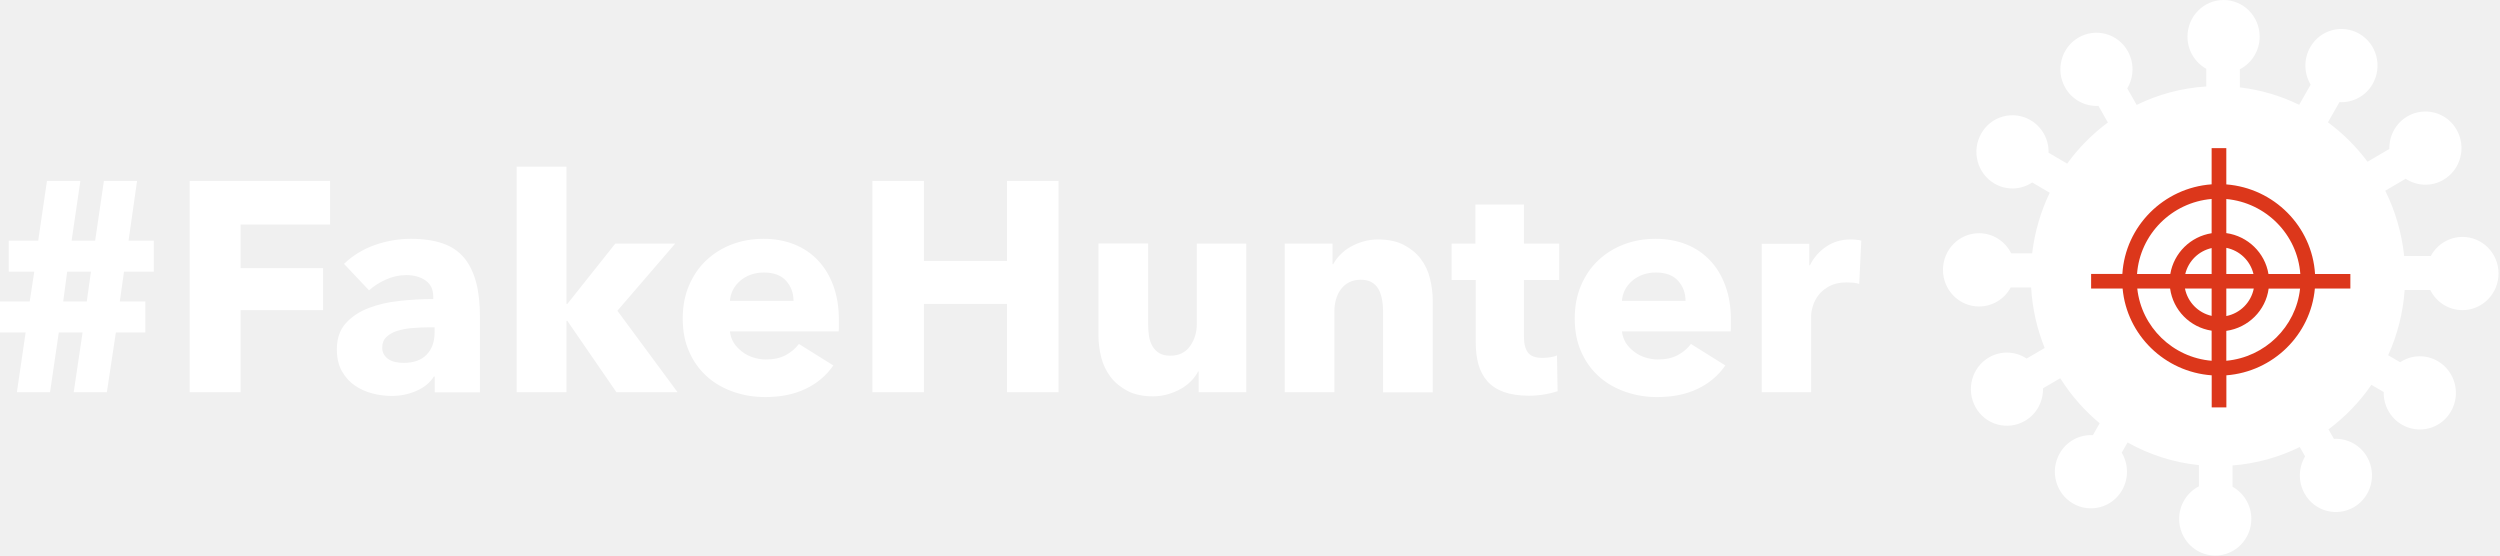
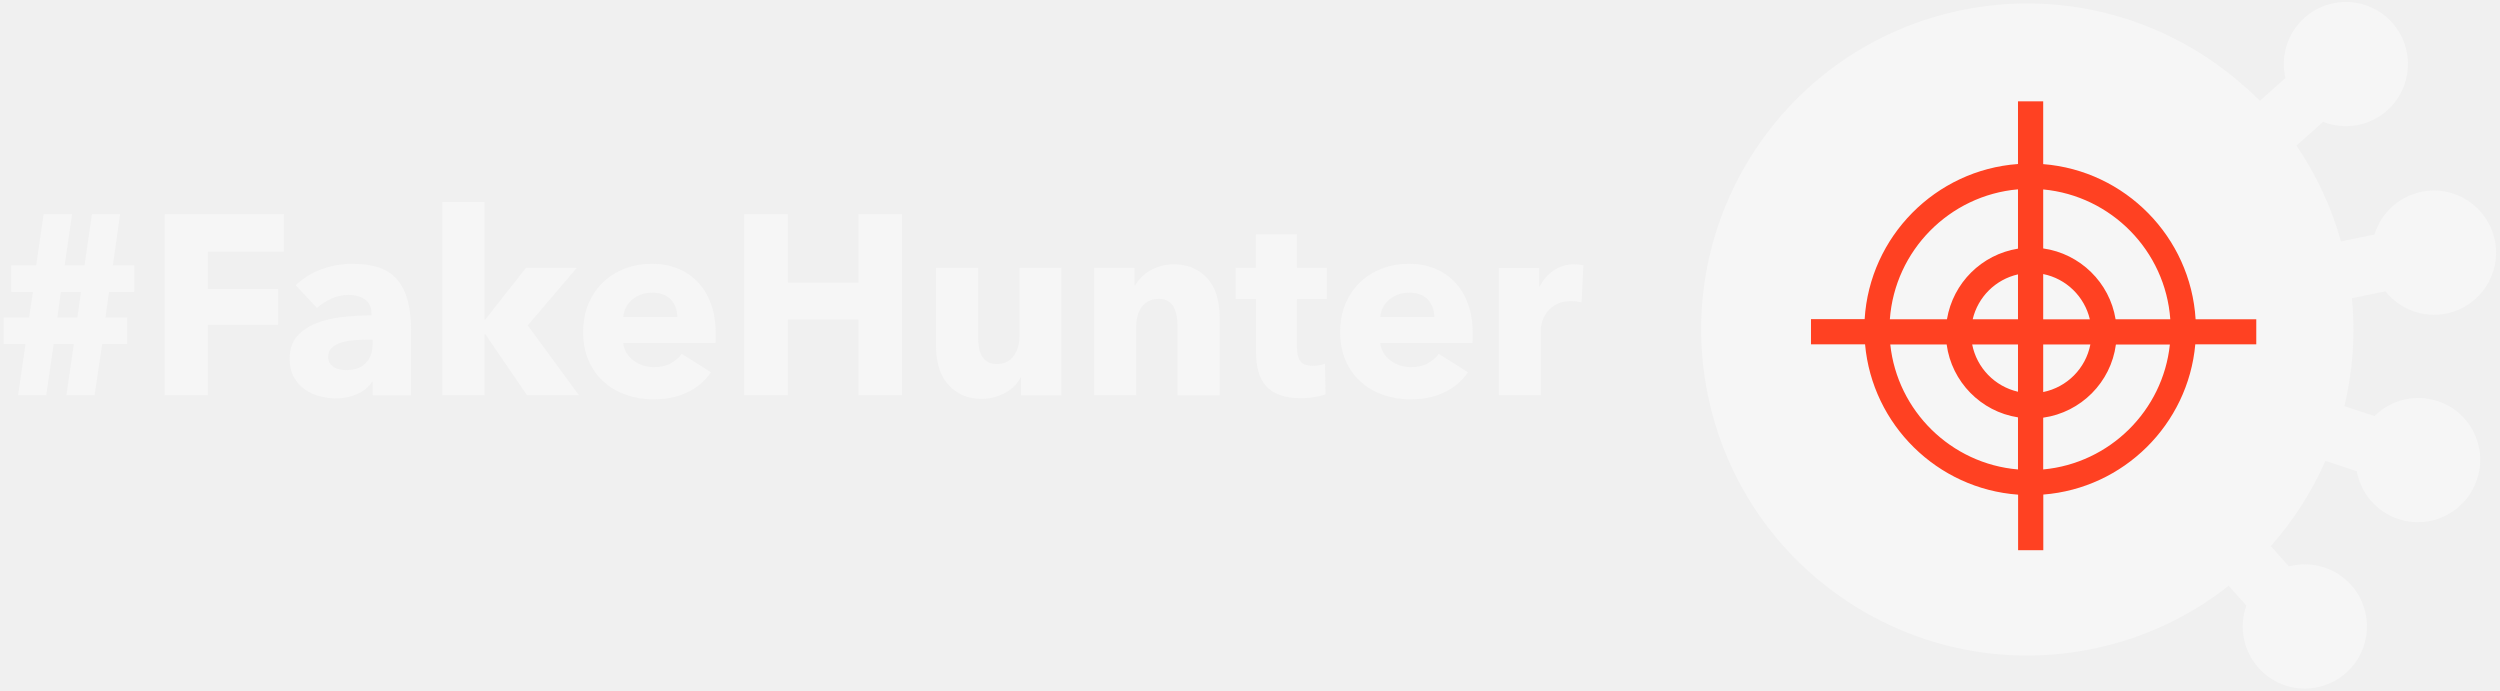
- <svg xmlns="http://www.w3.org/2000/svg" version="1.1" x="0px" y="0px" width="225px" height="50px" viewBox="0 0 225 50" style="enable-background:new 0 0 225.8 50;" xml:space="preserve">
-   <path fill="#FFFFFF" d="M12.335 16.286H9.351l-.787 5.373H6.445l.788-5.373H4.226l-.787 5.373H.788v2.792h2.296l-.41 2.68H0v2.792h2.307l-.787 5.374h2.984l.787-5.374h2.141l-.798 5.374h2.984l.81-5.374h2.65v-2.791h-2.295l.377-2.681h2.684v-2.792H11.57l.765-5.373zM7.81 27.132H5.69l.356-2.681h2.14l-.376 2.68zM17.072 35.297h4.582v-7.385h7.421v-3.78h-7.421v-3.923h8.053v-3.923H17.072v19.01zM41.766 23.198c-.488-.583-1.12-1.011-1.908-1.286-.788-.275-1.753-.418-2.885-.418a9.658 9.658 0 00-3.239.56 7.621 7.621 0 00-2.773 1.693l2.252 2.385c.41-.374.92-.704 1.508-.967a4.438 4.438 0 011.83-.407c.689 0 1.265.154 1.731.473.466.318.71.802.71 1.461v.22c-.976 0-1.974.055-3.006.165-1.032.11-1.963.319-2.806.648-.843.319-1.531.78-2.064 1.374-.532.593-.799 1.373-.799 2.34 0 .792.156 1.451.466 1.99.311.538.7.967 1.176 1.285.477.319 1.01.56 1.587.703a7.02 7.02 0 001.675.22c.81 0 1.564-.154 2.263-.461.698-.308 1.22-.736 1.564-1.286h.077v1.418h4.072V28.57c0-1.22-.111-2.263-.344-3.153-.244-.901-.6-1.638-1.087-2.22zm-2.652 6.725c0 .846-.244 1.506-.72 2-.478.494-1.166.736-2.075.736-.222 0-.444-.022-.677-.066a1.818 1.818 0 01-.621-.23 1.37 1.37 0 01-.444-.429c-.122-.176-.177-.396-.177-.648 0-.396.122-.715.377-.956.255-.242.577-.429.965-.55a6.36 6.36 0 011.331-.253c.5-.044.987-.066 1.476-.066h.565v.462zM60.768 21.923h-5.391l-4.315 5.429h-.078V15h-4.482v20.297h4.482v-6.418h.078l4.415 6.418h5.502l-5.413-7.33 5.202-6.044zM73.614 23.428a5.97 5.97 0 00-2.141-1.439c-.832-.33-1.742-.495-2.74-.495-1.032 0-1.986.165-2.873.506a6.981 6.981 0 00-2.308 1.44c-.654.615-1.164 1.373-1.541 2.252-.378.88-.566 1.88-.566 2.967 0 1.132.188 2.132.588 3.011a6.39 6.39 0 001.597 2.22c.677.605 1.464 1.055 2.374 1.374.91.318 1.864.472 2.873.472 1.376 0 2.585-.241 3.617-.736A6.24 6.24 0 0075 32.89l-3.096-1.934a3.59 3.59 0 01-1.198 1.011c-.488.264-1.087.385-1.785.385-.4 0-.777-.066-1.154-.187a3.209 3.209 0 01-.999-.528c-.288-.23-.543-.483-.732-.79a2.487 2.487 0 01-.344-1.023h9.785c.022-.165.022-.33.022-.505v-.539c0-1.143-.167-2.165-.5-3.066-.332-.9-.787-1.66-1.386-2.285zm-7.92 3.649c.022-.34.11-.67.266-.978a2.73 2.73 0 01.654-.824c.266-.231.588-.418.943-.55a3.468 3.468 0 011.198-.198c.888 0 1.553.253 1.997.748.444.505.665 1.099.665 1.802h-5.724zM90.63 23.483h-7.476v-7.197h-4.637v19.01h4.637v-7.944h7.477v7.945h4.637V16.286H90.63v7.197zM107.714 29.143c0 .77-.2 1.44-.61 2.01-.41.572-.998.858-1.775.858-.421 0-.754-.077-.998-.23a1.745 1.745 0 01-.61-.627 2.59 2.59 0 01-.311-.912 6.797 6.797 0 01-.078-1.077v-7.253h-4.47v8.275c0 .681.089 1.351.255 2 .166.66.455 1.23.843 1.747.388.506.899.923 1.52 1.253.621.319 1.386.483 2.285.483.466 0 .921-.066 1.342-.187a5.5 5.5 0 001.165-.483c.355-.198.655-.429.921-.703.266-.264.477-.55.632-.857h.056v1.857h4.281V21.923h-4.448v7.22zM127.859 23.286c-.388-.506-.898-.923-1.531-1.253-.632-.319-1.397-.484-2.307-.484-.466 0-.91.066-1.331.187a5.4 5.4 0 00-1.154.484c-.355.198-.654.44-.921.714-.266.275-.477.56-.632.846h-.055v-1.857h-4.304v13.374h4.47v-7.253c0-.374.044-.736.144-1.088.1-.352.244-.66.444-.923.2-.264.444-.484.743-.626.3-.154.644-.231 1.043-.231.399 0 .732.077.987.23.267.154.466.363.61.616.145.264.244.56.311.901.067.34.1.703.1 1.077v7.308h4.47v-8.275c0-.66-.088-1.33-.255-1.99a4.685 4.685 0 00-.832-1.757zM137.144 18.407h-4.359v3.516h-2.141v3.275h2.174v5.648c0 .714.078 1.374.244 1.956.166.583.433 1.088.799 1.506.366.417.865.747 1.475.967.61.22 1.376.34 2.274.34.466 0 .943-.044 1.409-.12a6.92 6.92 0 001.165-.286l-.056-3.22c-.166.077-.366.12-.61.165a5.243 5.243 0 01-.688.055c-.632 0-1.065-.154-1.309-.473-.244-.319-.366-.791-.366-1.417v-5.121h3.173v-3.275h-3.173v-3.516h-.011zM153.895 23.428a5.969 5.969 0 00-2.141-1.439c-.832-.33-1.742-.495-2.74-.495-1.032 0-1.986.165-2.873.506a6.984 6.984 0 00-2.308 1.44c-.654.615-1.164 1.373-1.542 2.252-.377.88-.565 1.88-.565 2.967 0 1.132.188 2.132.588 3.011.388.88.92 1.616 1.597 2.22.677.605 1.464 1.055 2.374 1.374a8.61 8.61 0 002.873.472c1.376 0 2.585-.241 3.616-.736a6.236 6.236 0 002.507-2.11l-3.095-1.934c-.31.407-.698.747-1.198 1.011-.488.264-1.087.385-1.786.385-.399 0-.776-.066-1.153-.187a3.22 3.22 0 01-.999-.528c-.288-.23-.543-.483-.732-.79a2.504 2.504 0 01-.344-1.023h9.784c.023-.165.023-.33.023-.505v-.539c0-1.143-.167-2.165-.5-3.066-.332-.9-.787-1.66-1.386-2.285zm-7.921 3.649c.022-.34.111-.67.267-.978.155-.308.377-.582.654-.824.266-.231.588-.418.943-.55a3.466 3.466 0 011.198-.198c.887 0 1.553.253 1.997.748.444.505.665 1.099.665 1.802h-5.724zM166.552 21.55c-.832 0-1.564.22-2.196.648a4.312 4.312 0 00-1.465 1.681h-.055v-1.934h-4.282v13.352h4.448V28.44c0-.264.056-.583.167-.934.111-.352.288-.682.532-.99.244-.307.566-.56.976-.78.411-.209.91-.318 1.509-.318.177 0 .366.01.555.021.188.012.388.055.588.11l.188-3.89a1.813 1.813 0 00-.421-.077 4.652 4.652 0 00-.544-.033zM221.624 21.322a3.238 3.238 0 00-2.849 1.716h-2.401a17.247 17.247 0 00-1.701-5.874l1.838-1.077c.99.655 2.302.739 3.401.095 1.553-.91 2.084-2.926 1.187-4.502a3.22 3.22 0 00-4.435-1.205c-1.067.622-1.646 1.766-1.624 2.931l-1.964 1.15a17.094 17.094 0 00-3.56-3.548l1.034-1.815a3.23 3.23 0 002.991-1.643c.897-1.577.367-3.592-1.187-4.502a3.22 3.22 0 00-4.435 1.204 3.347 3.347 0 00.039 3.364l-1.034 1.816a16.521 16.521 0 00-5.337-1.566V6.234a3.3 3.3 0 001.782-2.937c0-1.82-1.454-3.297-3.248-3.297-1.794 0-3.248 1.477-3.248 3.297 0 1.25.683 2.332 1.69 2.893v1.593a16.535 16.535 0 00-6.262 1.66l-.848-1.488a3.347 3.347 0 00.039-3.364 3.22 3.22 0 00-4.436-1.205c-1.553.91-2.083 2.926-1.186 4.502a3.24 3.24 0 002.991 1.643l.848 1.494a17.041 17.041 0 00-3.664 3.702l-1.674-.982a3.293 3.293 0 00-1.624-2.931 3.22 3.22 0 00-4.435 1.204c-.897 1.577-.366 3.592 1.187 4.502a3.197 3.197 0 003.401-.1l1.575.928a17.21 17.21 0 00-1.58 5.45h-1.887c-.536-1.07-1.63-1.809-2.893-1.809-1.794 0-3.248 1.477-3.248 3.298 0 1.82 1.454 3.297 3.248 3.297a3.238 3.238 0 002.849-1.715h1.838c.109 1.92.536 3.752 1.219 5.451l-1.624.95a3.212 3.212 0 00-3.396-.1c-1.553.91-2.083 2.925-1.187 4.502a3.22 3.22 0 004.436 1.204c1.066-.622 1.646-1.765 1.624-2.931l1.547-.905a17.24 17.24 0 003.549 4.053l-.607 1.071a3.23 3.23 0 00-2.991 1.643c-.897 1.577-.366 3.592 1.187 4.502a3.22 3.22 0 004.435-1.204 3.347 3.347 0 00-.038-3.364l.525-.922a16.6 16.6 0 006.425 2.043v1.904a3.301 3.301 0 00-1.782 2.937c0 1.82 1.454 3.297 3.248 3.297 1.794 0 3.248-1.477 3.248-3.297 0-1.25-.683-2.332-1.69-2.893v-1.92a16.493 16.493 0 006.049-1.66l.481.844a3.344 3.344 0 00-.038 3.364 3.22 3.22 0 004.435 1.204c1.553-.91 2.083-2.925 1.187-4.502a3.242 3.242 0 00-2.992-1.643l-.487-.855a16.999 16.999 0 003.861-4.008l1.11.65a3.296 3.296 0 001.625 2.93 3.22 3.22 0 004.435-1.204c.897-1.576.366-3.592-1.187-4.502a3.2 3.2 0 00-3.396.094l-1.077-.632a17.132 17.132 0 001.482-5.868h2.307c.536 1.071 1.63 1.81 2.893 1.81 1.794 0 3.249-1.477 3.249-3.298.005-1.815-1.449-3.292-3.243-3.292z" />
-   <path fill="#DC371B" d="M211.533 24.66h-3.179c-.263-4.28-3.688-7.727-7.986-8.064v-3.263h-1.321v3.257c-4.319.31-7.772 3.769-8.035 8.065H188.2v1.31h2.834c.378 4.182 3.782 7.51 8.019 7.814v2.888h1.321v-2.888c4.209-.326 7.586-3.643 7.964-7.808h3.195v-1.31zm-4.505 0h-2.867c-.312-1.909-1.858-3.41-3.793-3.681v-3.067c3.569.326 6.402 3.192 6.66 6.748zm-7.981 0h-2.373a3.144 3.144 0 012.373-2.333v2.333zm0 1.31v2.459a3.157 3.157 0 01-2.4-2.458h2.4zm1.321 0h2.472a3.15 3.15 0 01-2.472 2.475V25.97zm0-1.31v-2.354a3.15 3.15 0 012.445 2.354h-2.445zm-1.321-6.754v3.084a4.48 4.48 0 00-3.721 3.67h-2.993c.263-3.578 3.124-6.444 6.714-6.754zm-6.692 8.065h2.954a4.459 4.459 0 003.738 3.79v2.708c-3.508-.294-6.319-3.04-6.692-6.498zm8.013 6.498v-2.692c1.979-.277 3.547-1.838 3.81-3.8h2.828c-.367 3.436-3.157 6.17-6.638 6.492z" />
+ <svg xmlns="http://www.w3.org/2000/svg" version="1.1" id="Warstwa_1" x="0" y="0" viewBox="0 0 239 66" xml:space="preserve">
+   <style>.st0{fill:#f6f6f6}</style>
+   <switch>
+     <g>
+       <path class="st0" d="M233.05 38.35c-2.2-.73-4.51-.1-6.05 1.43l-2.88-.95c.8-3.31 1.07-6.79.72-10.32l3.21-.66c1.35 1.69 3.58 2.59 5.84 2.12 3.21-.67 5.28-3.81 4.61-7.02-.67-3.21-3.81-5.28-7.02-4.61-2.2.46-3.86 2.07-4.48 4.08l-3.2.66c-.94-3.34-2.39-6.42-4.26-9.16l2.55-2.27c2.02.79 4.39.45 6.12-1.09a5.934 5.934 0 00.49-8.38 5.934 5.934 0 00-8.38-.49 5.912 5.912 0 00-1.83 5.77l-2.44 2.17c-.14-.15-.3-.28-.45-.42l-.05-.05c-.28-.27-.55-.54-.84-.79l-.01.01c-7.12-6.42-17.09-9.49-27.21-7.4-16.86 3.49-27.69 19.98-24.21 36.83 3.49 16.86 19.98 27.69 36.83 24.21 4.9-1.01 9.28-3.13 12.95-6.02l1.69 1.89a5.94 5.94 0 001.16 5.95 5.924 5.924 0 008.38.48 5.934 5.934 0 00.49-8.38 5.944 5.944 0 00-5.96-1.79l-1.73-1.94c2.15-2.43 3.91-5.18 5.22-8.15l3 .99a5.928 5.928 0 003.98 4.57 5.938 5.938 0 007.5-3.77c1.07-3.11-.62-6.47-3.74-7.5zM11.48 20.48H8.79l-.71 4.89h-1.9l.71-4.89H4.17l-.71 4.89H1.07v2.54h2.08l-.37 2.44H.36v2.54h2.08l-.71 4.89h2.69l.71-4.89h1.93l-.71 4.89h2.69l.73-4.89h2.39v-2.54h-2.08l.34-2.44h2.42v-2.54h-2.05l.69-4.89zM7.4 30.35H5.49l.32-2.44h1.93l-.34 2.44zM15.75 37.78h4.13v-6.72h6.7v-3.44h-6.7v-3.57h7.26v-3.57H15.75zM38.01 26.77c-.44-.53-1.01-.92-1.72-1.17-.71-.25-1.58-.38-2.6-.38-.99 0-1.97.17-2.92.51-.95.34-1.79.86-2.5 1.54l2.03 2.17c.37-.34.83-.64 1.36-.88.53-.24 1.08-.37 1.65-.37.62 0 1.14.14 1.56.43.42.29.64.73.64 1.33v.2c-.88 0-1.78.05-2.71.15-.93.1-1.77.29-2.53.59-.76.29-1.38.71-1.86 1.25-.48.54-.72 1.25-.72 2.13 0 .72.14 1.32.42 1.81.28.49.63.88 1.06 1.17.43.29.91.51 1.43.64.52.13 1.03.2 1.51.2.73 0 1.41-.14 2.04-.42.63-.28 1.1-.67 1.41-1.17h.07v1.29h3.67v-6.13c0-1.11-.1-2.06-.31-2.87-.22-.82-.54-1.49-.98-2.02zm-2.39 6.12c0 .77-.22 1.37-.65 1.82-.43.45-1.05.67-1.87.67-.2 0-.4-.02-.61-.06-.21-.04-.4-.11-.56-.21-.16-.1-.3-.23-.4-.39-.11-.16-.16-.36-.16-.59 0-.36.11-.65.34-.87.23-.22.52-.39.87-.5.35-.11.75-.19 1.2-.23.45-.04.89-.06 1.33-.06h.51v.42zM55.14 25.61h-4.86l-3.89 4.94h-.07V19.31h-4.03v18.47h4.03v-5.84h.07l3.99 5.84h4.96l-4.89-6.67zM66.72 26.98a5.377 5.377 0 00-1.93-1.31c-.75-.3-1.57-.45-2.47-.45-.93 0-1.79.15-2.59.46-.8.31-1.49.75-2.08 1.31-.59.56-1.05 1.25-1.39 2.05-.34.81-.51 1.71-.51 2.7 0 1.03.17 1.94.53 2.74.35.8.83 1.47 1.44 2.02s1.32.96 2.14 1.25c.81.28 1.68.43 2.59.43 1.24 0 2.33-.22 3.26-.67.94-.45 1.69-1.09 2.26-1.92l-2.79-1.76c-.28.37-.63.68-1.08.92-.44.24-.98.35-1.61.35-.36 0-.7-.06-1.04-.17-.33-.11-.64-.27-.9-.48-.27-.2-.49-.44-.66-.72-.17-.28-.27-.59-.31-.93h8.82c.02-.15.02-.3.02-.46v-.49c0-1.04-.15-1.97-.45-2.79-.29-.82-.71-1.51-1.25-2.08zm-7.13 3.32c.02-.31.1-.61.24-.89.15-.29.34-.53.59-.75.24-.21.53-.38.85-.5.33-.12.68-.18 1.08-.18.8 0 1.4.23 1.8.68.4.46.6 1 .6 1.64h-5.16zM82.06 27.03h-6.74v-6.55h-4.18v17.3h4.18v-7.23h6.74v7.23h4.18v-17.3h-4.18zM97.46 32.19c0 .7-.18 1.31-.55 1.83-.37.52-.9.78-1.6.78-.38 0-.68-.07-.9-.21-.23-.14-.41-.33-.55-.57-.14-.24-.23-.52-.28-.83-.05-.31-.07-.64-.07-.98v-6.6h-4.03v7.53c0 .62.08 1.23.23 1.82.15.6.41 1.12.76 1.59.35.46.81.84 1.37 1.14.56.29 1.25.44 2.06.44.42 0 .83-.06 1.21-.17.38-.11.73-.26 1.05-.44.32-.18.59-.39.83-.64a3 3 0 00.57-.78h.05v1.69h3.86V25.61h-4.01v6.58zM115.62 26.85a4.1 4.1 0 00-1.38-1.14c-.57-.29-1.26-.44-2.08-.44-.42 0-.82.06-1.2.17-.38.11-.72.26-1.04.44s-.59.4-.83.65-.43.51-.57.77h-.05v-1.69h-3.88v12.17h4.03v-6.6c0-.34.04-.67.13-.99.09-.32.22-.6.4-.84.18-.24.4-.44.67-.57.27-.14.58-.21.94-.21s.66.07.89.21c.24.14.42.33.55.56.13.24.22.51.28.82.06.31.09.64.09.98v6.65h4.03v-7.53c0-.6-.08-1.21-.23-1.81-.14-.61-.4-1.14-.75-1.6zM123.99 22.41h-3.93v3.2h-1.93v2.98h1.95v5.14c0 .65.07 1.25.22 1.78s.39.99.72 1.37c.33.38.78.68 1.33.88.55.2 1.24.31 2.05.31.42 0 .85-.04 1.27-.11.42-.07.77-.16 1.05-.26l-.05-2.93c-.15.07-.33.11-.55.15-.22.03-.43.05-.62.05-.57 0-.96-.14-1.18-.43-.22-.29-.33-.72-.33-1.29v-4.66h2.86v-2.98h-2.86v-3.2zM139.09 26.98a5.377 5.377 0 00-1.93-1.31c-.75-.3-1.57-.45-2.47-.45-.93 0-1.79.15-2.59.46-.8.31-1.49.75-2.08 1.31-.59.56-1.05 1.25-1.39 2.05-.34.81-.51 1.71-.51 2.7 0 1.03.17 1.94.53 2.74.35.8.83 1.47 1.44 2.02s1.32.96 2.14 1.25c.81.28 1.68.43 2.59.43 1.24 0 2.33-.22 3.26-.67.94-.45 1.69-1.09 2.26-1.92l-2.79-1.76c-.28.37-.63.68-1.08.92-.44.24-.98.35-1.61.35-.36 0-.7-.06-1.04-.17-.33-.11-.64-.27-.9-.48s-.49-.44-.66-.72c-.17-.28-.27-.59-.31-.93h8.82c.02-.15.02-.3.02-.46v-.49c0-1.04-.15-1.97-.45-2.79-.29-.82-.71-1.51-1.25-2.08zm-7.13 3.32c.02-.31.1-.61.24-.89.15-.29.34-.53.59-.75.24-.21.53-.38.85-.5.33-.12.68-.18 1.08-.18.8 0 1.4.23 1.8.68.4.46.6 1 .6 1.64h-5.16zM150.5 25.27c-.75 0-1.41.2-1.98.59-.57.39-1.01.9-1.32 1.53h-.05v-1.76h-3.86v12.15h4.01v-6.24c0-.24.05-.53.15-.85.1-.32.26-.62.48-.9.22-.28.51-.51.88-.71.37-.19.82-.29 1.36-.29.16 0 .33.01.5.02.17.02.35.05.53.1l.17-3.54c-.1-.03-.22-.06-.38-.07-.17-.02-.33-.03-.49-.03z" />
+       <path d="M215.7 30.52h-5.8c-.48-7.87-6.73-14.21-14.57-14.83v-6h-2.41v5.99c-7.88.57-14.18 6.93-14.66 14.83h-5.13v2.41h5.17c.69 7.69 6.9 13.81 14.63 14.37v5.31h2.41v-5.32c7.68-.6 13.84-6.7 14.53-14.36h5.83v-2.4zm-8.22 0h-5.23c-.57-3.51-3.39-6.27-6.92-6.77v-5.64c6.51.61 11.68 5.87 12.15 12.41zm-14.56 0h-4.33a5.76 5.76 0 014.33-4.29v4.29zm0 2.41v4.52a5.786 5.786 0 01-4.38-4.52h4.38zm2.41 0h4.51a5.771 5.771 0 01-4.51 4.55v-4.55zm0-2.41V26.2c2.2.44 3.95 2.15 4.46 4.33h-4.46zm-2.41-12.42v5.67a8.208 8.208 0 00-6.79 6.75h-5.46c.48-6.57 5.7-11.85 12.25-12.42zm-12.21 14.83h5.39c.48 3.57 3.27 6.42 6.82 6.97v4.98c-6.4-.54-11.53-5.59-12.21-11.95zm14.62 11.95v-4.95c3.61-.51 6.47-3.38 6.95-6.99h5.16c-.67 6.32-5.75 11.35-12.11 11.94z" fill="#ff4122" />
+     </g>
+   </switch>
</svg>
